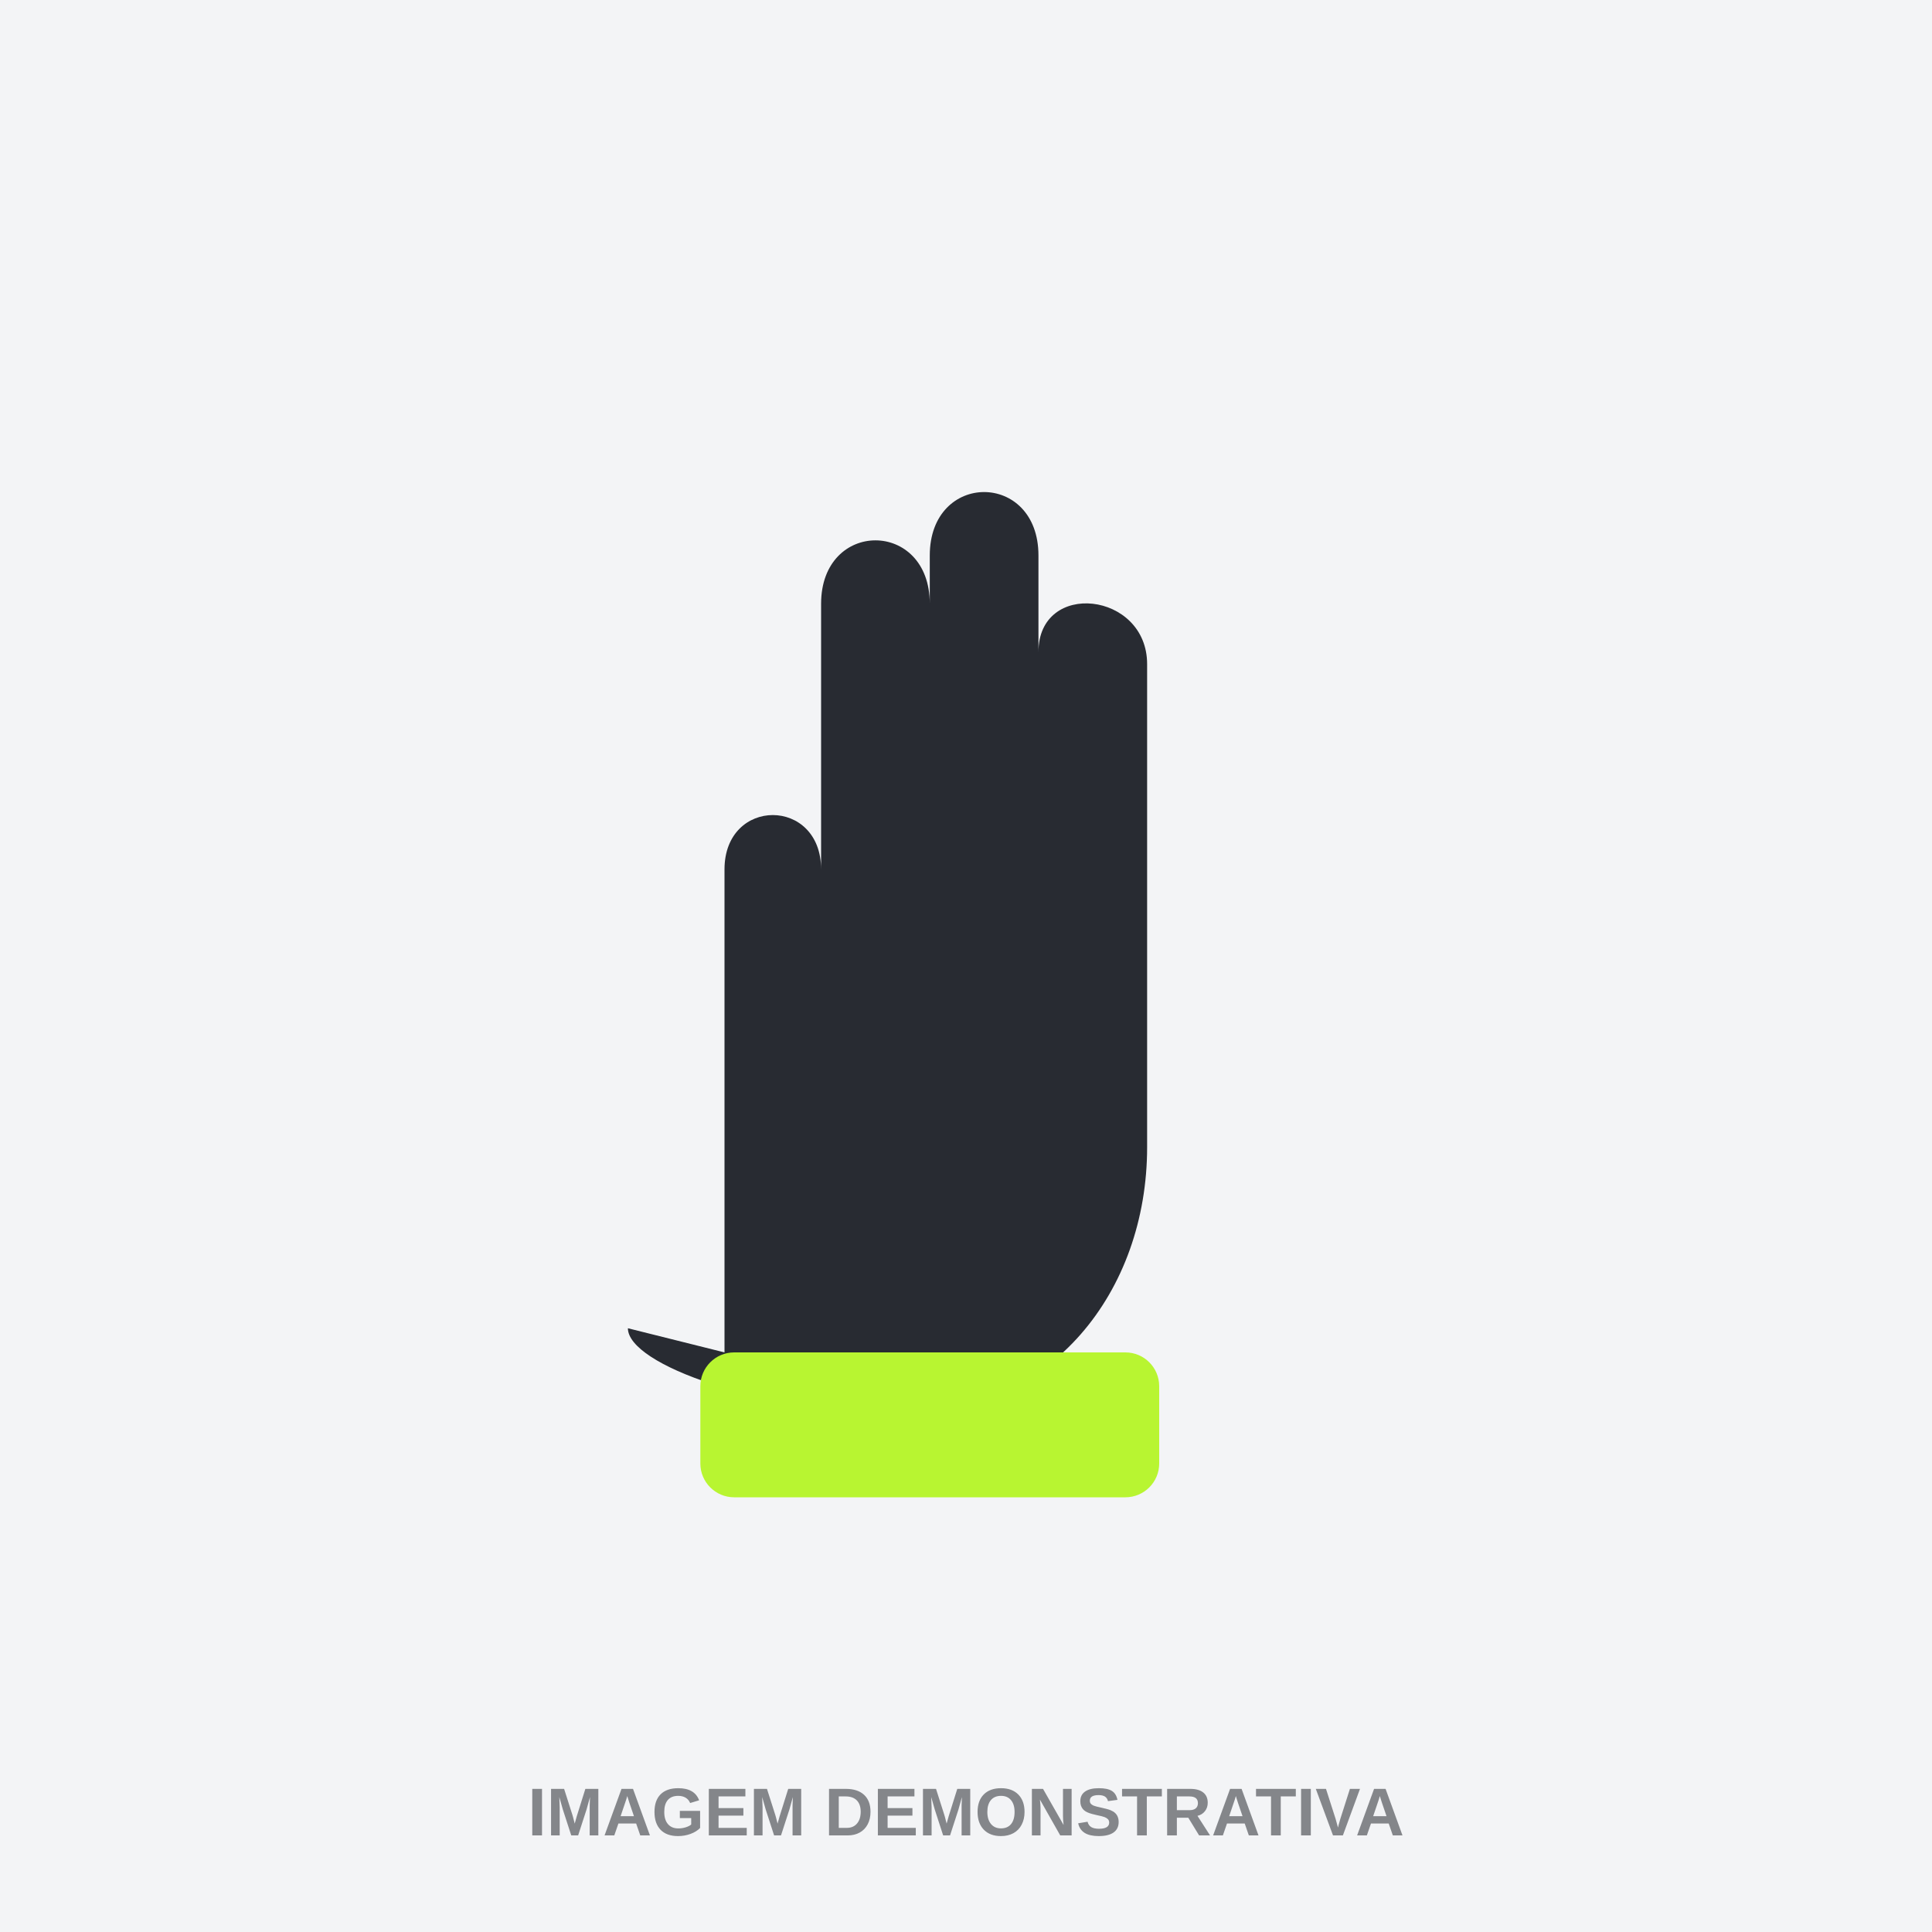
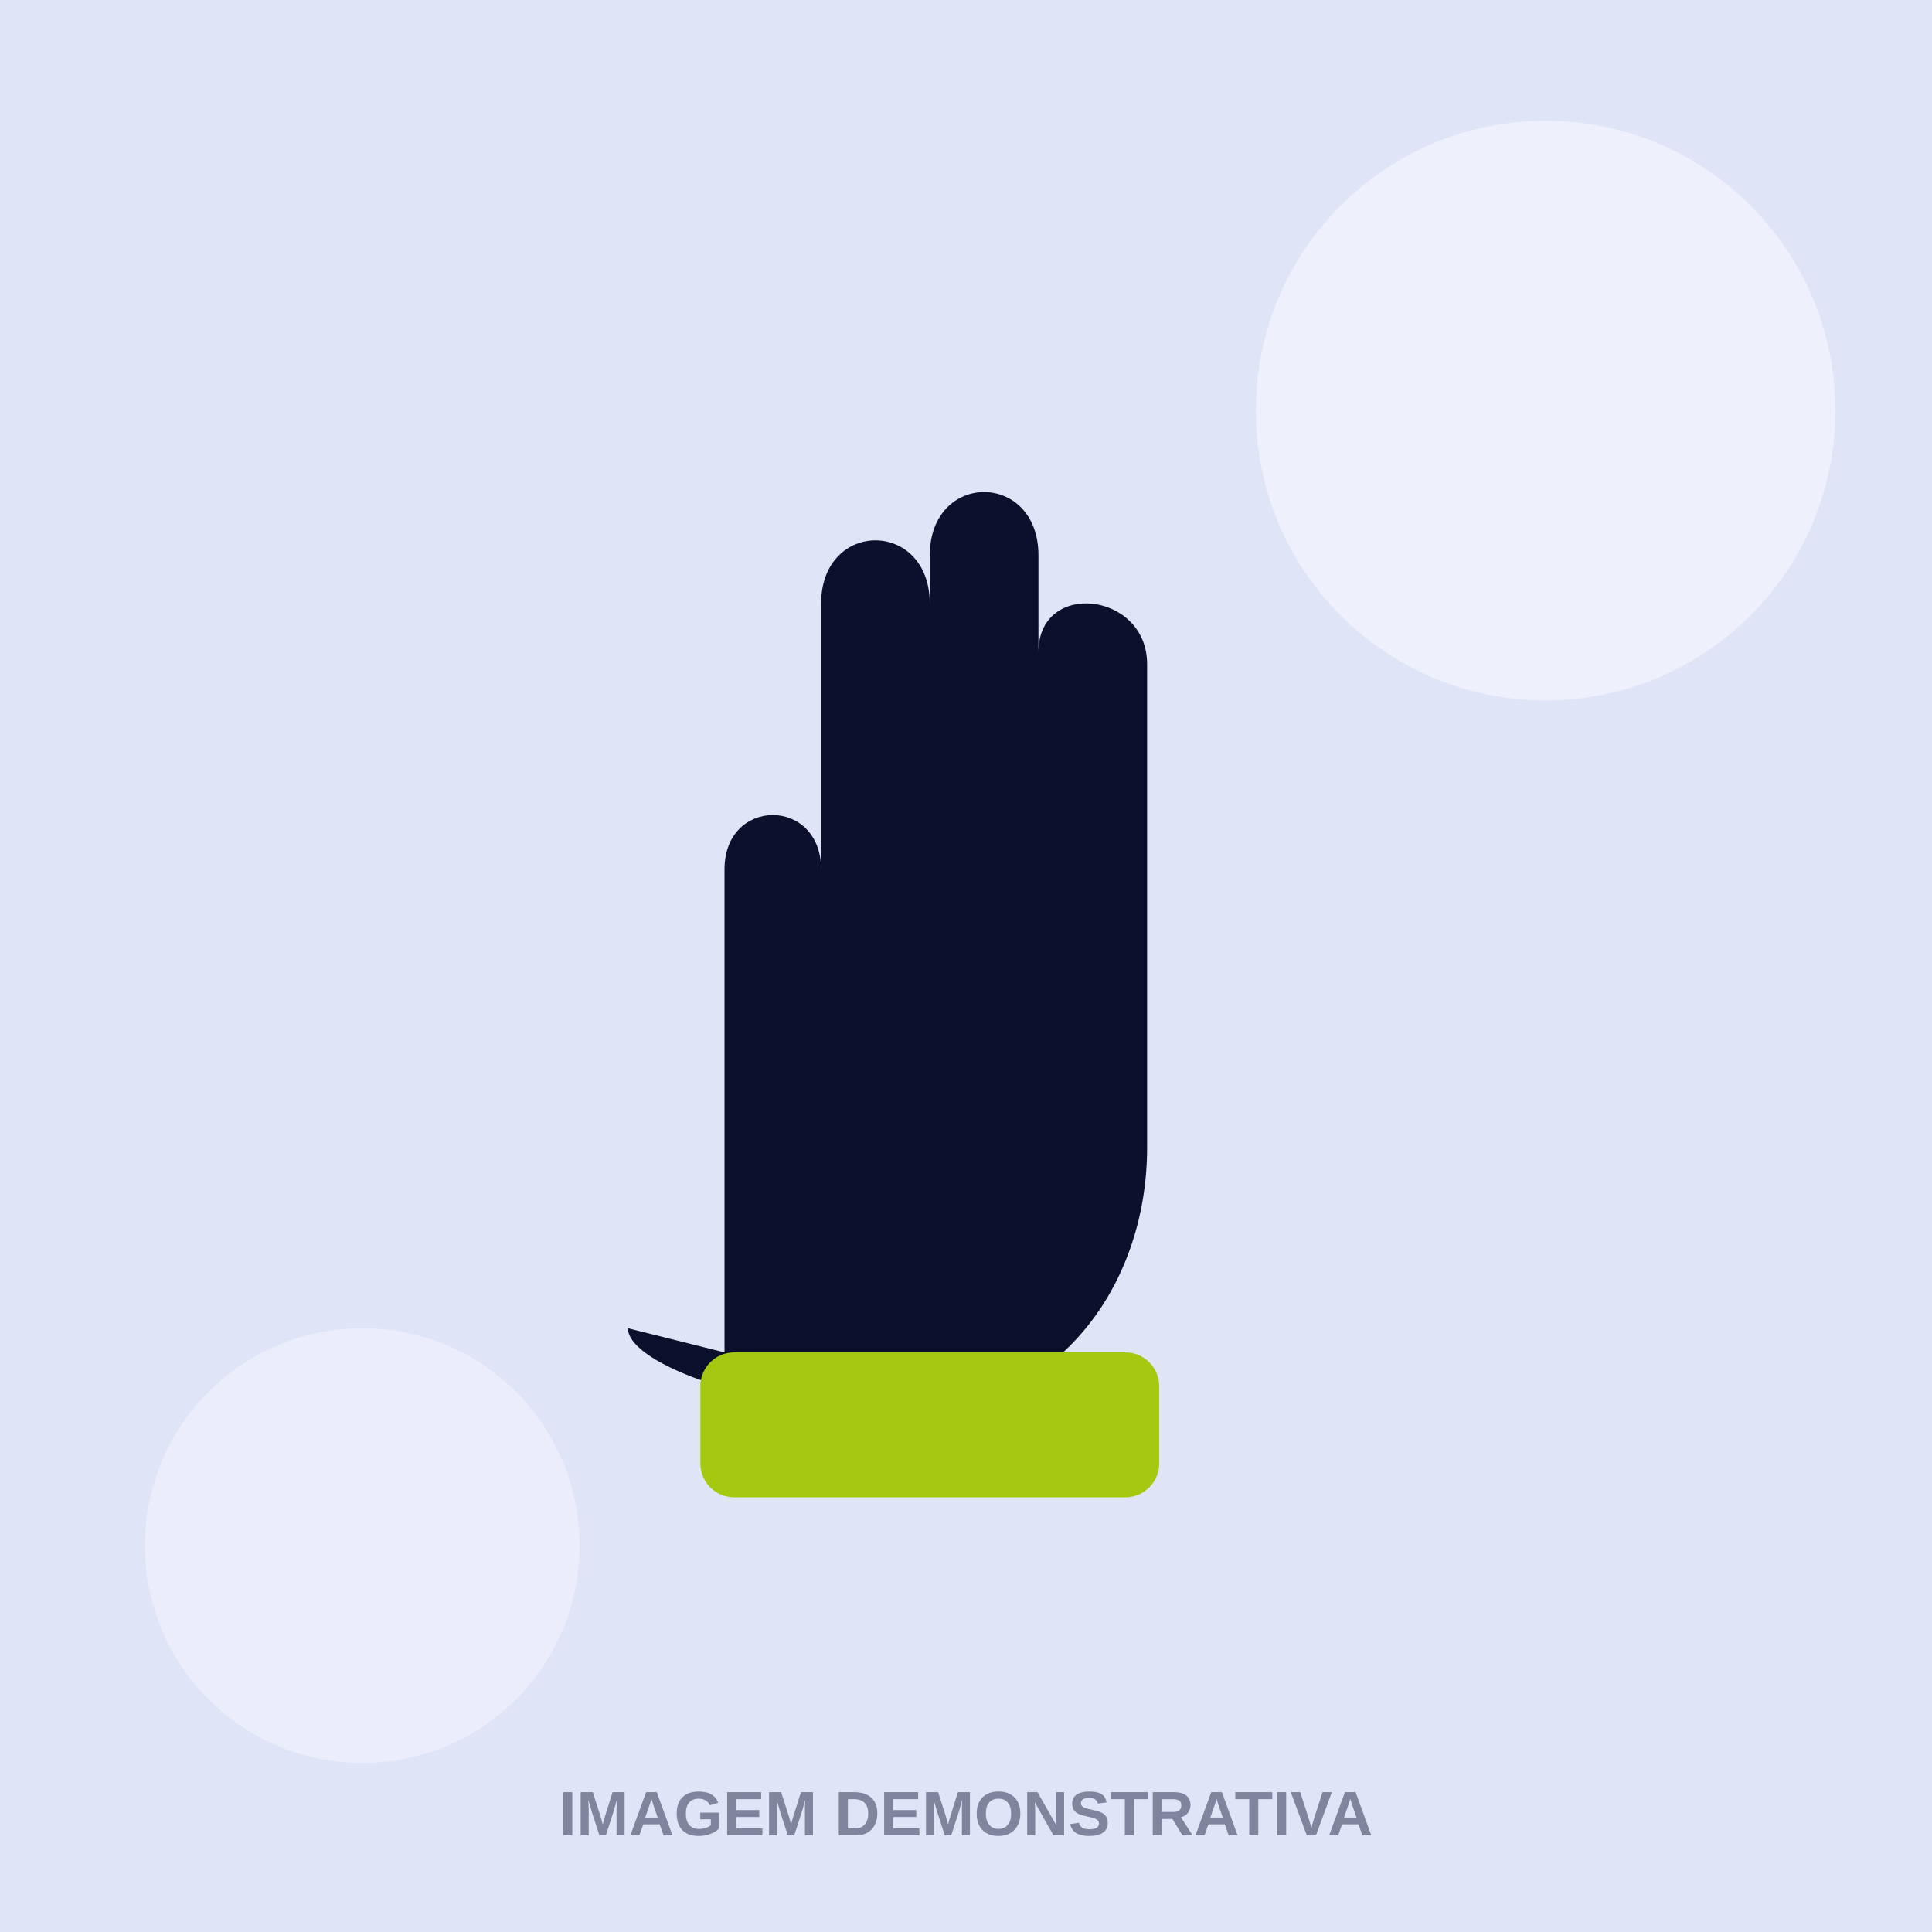
<svg xmlns="http://www.w3.org/2000/svg" viewBox="0 0 800 800" role="img">
-   <rect width="800" height="800" fill="#F3F4F6" />
-   <path d="M300 560V360c0-30 40-30 40 0V250c0-35 45-35 45 0v-20c0-35 45-35 45 0v40c0-30 45-25 45 5v200c0 60-40 110-100 110s-115-20-115-35z" fill="#282B32" />
-   <rect x="290" y="560" width="190" height="60" rx="14" fill="#B8F531" />
-   <text x="400" y="760" text-anchor="middle" font-family="Arial" font-size="28" font-weight="700" fill="#282B32" opacity=".55">IMAGEM DEMONSTRATIVA</text>
+   <rect width="800" height="800" fill="#E0E4F7" />
+   <circle cx="640" cy="170" r="120" fill="#fff" opacity=".45" />
+   <circle cx="150" cy="640" r="90" fill="#fff" opacity=".35" />
+   <path d="M300 560V360c0-30 40-30 40 0V250c0-35 45-35 45 0v-20c0-35 45-35 45 0v40c0-30 45-25 45 5v200c0 60-40 110-100 110s-115-20-115-35z" fill="#0B102D" />
+   <rect x="290" y="560" width="190" height="60" rx="14" fill="#A5C910" />
+   <text x="400" y="760" text-anchor="middle" font-family="Arial" font-size="26" font-weight="700" fill="#0B102D" opacity=".45">IMAGEM DEMONSTRATIVA</text>
</svg>
